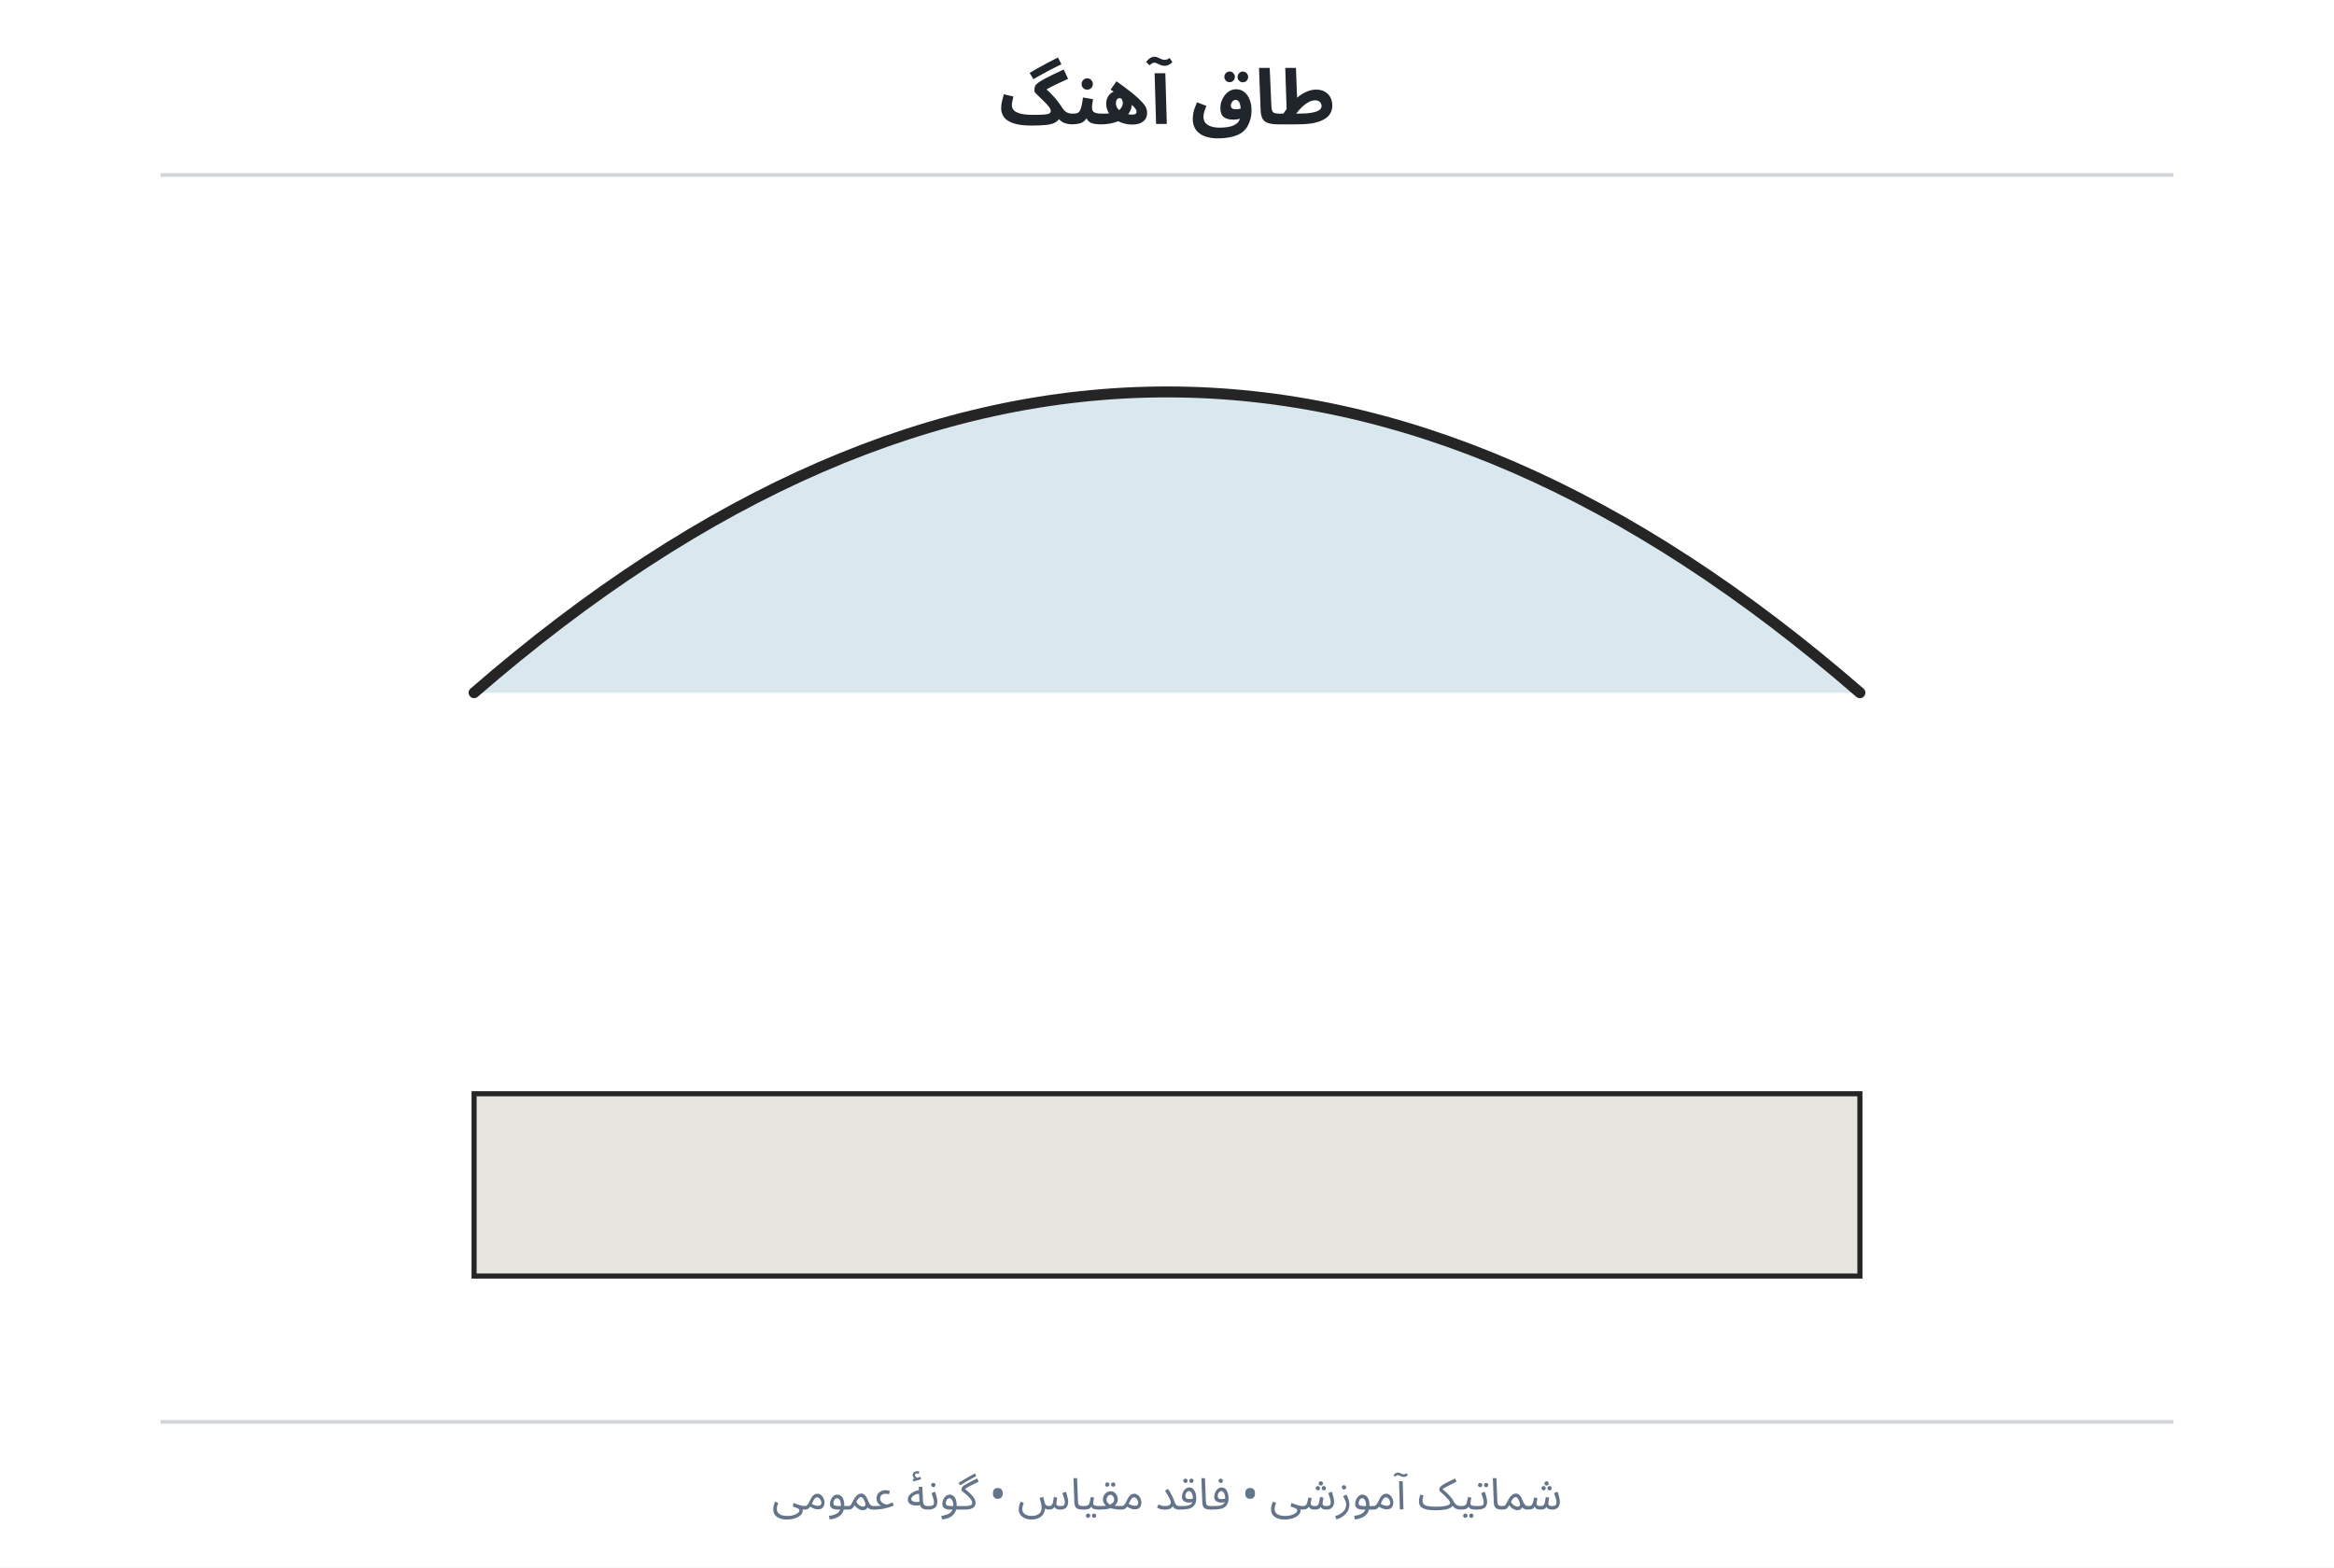
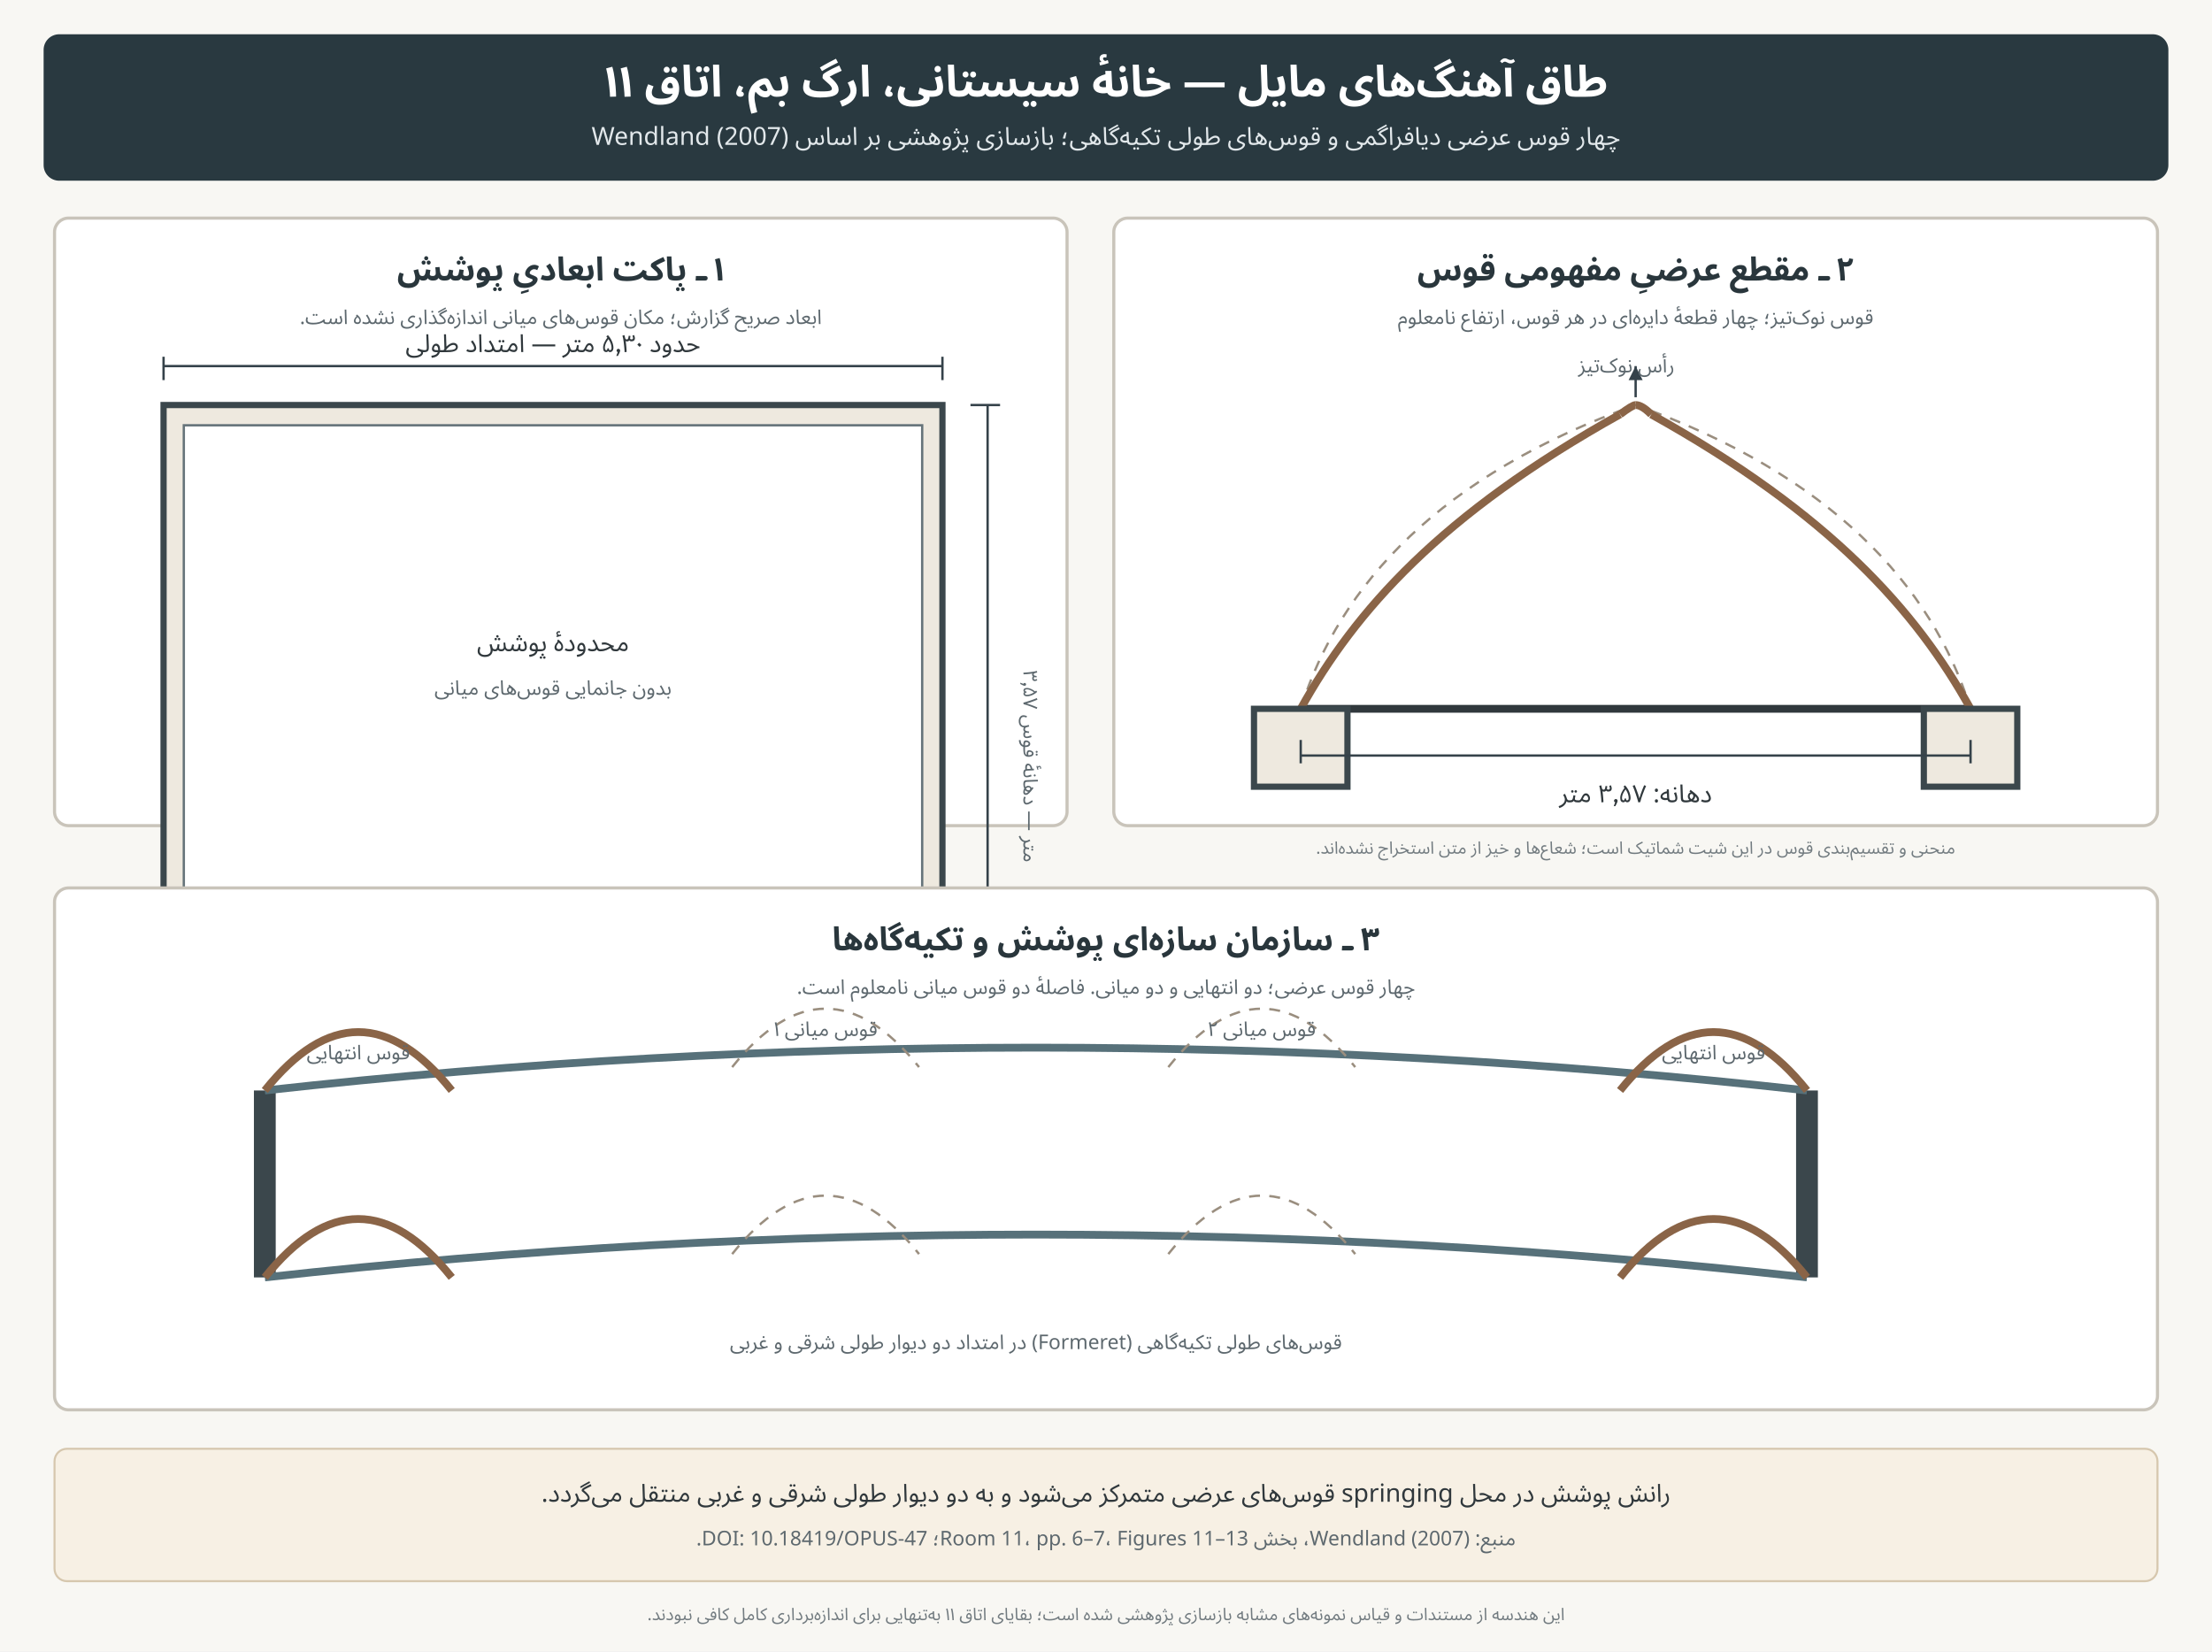
- <svg xmlns="http://www.w3.org/2000/svg" width="640" height="430" viewBox="0 0 640 430" role="img" aria-labelledby="ttl dsc">
+ <svg xmlns="http://www.w3.org/2000/svg" width="1420" height="1060" viewBox="0 0 1420 1060" role="img" aria-labelledby="t d">
  <defs>
-     <pattern id="hatch" width="8" height="8" patternUnits="userSpaceOnUse">
-       <path d="M0 8 L8 0" stroke="#9ca3af" stroke-width=".8" />
-     </pattern>
+     <style>
+  .bg{fill:#f8f7f3}.panel{fill:#fff;stroke:#c9c4ba;stroke-width:2}.title{font-family:Vazirmatn,'Noto Sans Arabic',sans-serif;font-size:28px;font-weight:700;fill:#20282d}.subtitle{font-family:Vazirmatn,'Noto Sans Arabic',sans-serif;font-size:16px;fill:#4d5960}.head{font-family:Vazirmatn,'Noto Sans Arabic',sans-serif;font-size:21px;font-weight:700;fill:#29363c}.body{font-family:Vazirmatn,'Noto Sans Arabic',sans-serif;font-size:16px;fill:#30383c}.small{font-family:Vazirmatn,'Noto Sans Arabic',sans-serif;font-size:13px;fill:#5d686e}.tiny{font-family:Vazirmatn,'Noto Sans Arabic',sans-serif;font-size:11px;fill:#727b80}.wall{stroke:#3b474c;stroke-width:4;fill:#eee9df}.vault{stroke:#57717a;stroke-width:5;fill:none}.arch{stroke:#8a6447;stroke-width:5;fill:none}.guide{stroke:#9a8e7f;stroke-width:1.5;stroke-dasharray:7 6;fill:none}.dim{stroke:#35424a;stroke-width:1.5;fill:none}.note{fill:#f7f0e4;stroke:#d6c7ae;stroke-width:1.3}
+  </style>
+     <marker id="arr" markerWidth="8" markerHeight="8" refX="6" refY="3" orient="auto">
+       <path d="M0 0L6 3L0 6" fill="#35424a" />
+     </marker>
  </defs>
-   <rect width="640" height="430" fill="#fff" />
-   <text x="320" y="34" text-anchor="middle" direction="rtl" font-family="Vazirmatn, Noto Sans Arabic, sans-serif" font-size="21" font-weight="600" fill="#20252b">طاق آهنگ</text>
-   <line x1="44" y1="48" x2="596" y2="48" stroke="#d1d5db" />
-   <rect x="130" y="300" width="380" height="50" rx="0" fill="#e7e5df" stroke="#252525" stroke-width="1.4" />
-   <path d="M130 190 Q320 25 510 190" fill="#d9e7ee" stroke="#252525" stroke-width="3" stroke-linejoin="round" stroke-linecap="round" />
-   <line x1="44" y1="390" x2="596" y2="390" stroke="#d1d5db" />
-   <text x="320" y="414" text-anchor="middle" direction="rtl" font-family="Vazirmatn, Noto Sans Arabic, sans-serif" font-size="12" fill="#64748b">شماتیک آموزشی • فاقد مقیاس • گونهٔ عمومی</text>
+   <rect width="1420" height="1060" class="bg" />
+   <rect x="28" y="22" width="1364" height="94" rx="10" fill="#293940" />
+   <text x="710" y="62" text-anchor="middle" class="title" style="fill:#fff" direction="rtl">طاق آهنگ‌های مایل — خانهٔ سیستانی، ارگ بم، اتاق ۱۱</text>
+   <text x="710" y="93" text-anchor="middle" class="subtitle" style="fill:#e2e8eb" direction="rtl">چهار قوس عرضی دیافراگمی و قوس‌های طولی تکیه‌گاهی؛ بازسازی پژوهشی بر اساس Wendland (2007)</text>
+   <rect x="35" y="140" width="650" height="390" rx="9" class="panel" />
+   <text x="360" y="180" text-anchor="middle" class="head" direction="rtl">۱ ـ پاکت ابعادیِ پوشش</text>
+   <text x="360" y="208" text-anchor="middle" class="small" direction="rtl">ابعاد صریح گزارش؛ مکان قوس‌های میانی اندازه‌گذاری نشده است.</text>
+   <rect x="105" y="260" width="500" height="337" class="wall" />
+   <rect x="118" y="273" width="474" height="311" fill="#fff" stroke="#66747a" stroke-width="1.5" />
+   <text x="355" y="418" text-anchor="middle" class="body" direction="rtl">محدودهٔ پوشش</text>
+   <text x="355" y="446" text-anchor="middle" class="small" direction="rtl">بدون جانمایی قوس‌های میانی</text>
+   <path d="M105 244V229 M605 244V229 M105 235H605" class="dim" />
+   <text x="355" y="226" text-anchor="middle" class="body">حدود ۵٫۳۰ متر — امتداد طولی</text>
+   <path d="M623 260H642 M623 597H642 M634 260V597" class="dim" />
+   <text x="657" y="430" class="small" transform="rotate(90 657 430)">۳٫۵۷ متر — دهانهٔ قوس</text>
+   <text x="355" y="625" text-anchor="middle" class="tiny" direction="rtl">این مستطیل فقط پاکت ابعادی پوشش است؛ پلان کامل اتاق ۱۱ نیست.</text>
+   <text x="355" y="649" text-anchor="middle" class="tiny" direction="rtl">ابعاد از گزارش؛ ترسیم در این صفحه نسبتی و تحلیلی است.</text>
+   <rect x="715" y="140" width="670" height="390" rx="9" class="panel" />
+   <text x="1050" y="180" text-anchor="middle" class="head" direction="rtl">۲ ـ مقطع عرضیِ مفهومی قوس</text>
+   <text x="1050" y="208" text-anchor="middle" class="small" direction="rtl">قوس نوک‌تیز؛ چهار قطعهٔ دایره‌ای در هر قوس، ارتفاع نامعلوم</text>
+   <line x1="835" y1="455" x2="1265" y2="455" stroke="#30383c" stroke-width="5" />
+   <path d="M835 455 C860 375 925 305 1050 260 C1175 305 1240 375 1265 455" class="guide" />
+   <path d="M835 455 C870 392 925 330 1040 266" class="arch" />
+   <path d="M1040 266 Q1048 260 1050 260" class="arch" />
+   <path d="M1050 260 Q1054 260 1060 266" class="arch" />
+   <path d="M1060 266 C1175 330 1230 392 1265 455" class="arch" />
+   <rect x="805" y="455" width="60" height="50" class="wall" />
+   <rect x="1235" y="455" width="60" height="50" class="wall" />
+   <path d="M1050 255V235" class="dim" marker-end="url(#arr)" />
+   <text x="1075" y="239" class="small" direction="rtl">رأس نوک‌تیز</text>
+   <path d="M835 475V490 M1265 475V490 M835 485H1265" class="dim" />
+   <text x="1050" y="515" text-anchor="middle" class="body">دهانه: ۳٫۵۷ متر</text>
+   <text x="1050" y="548" text-anchor="middle" class="tiny" direction="rtl">منحنی و تقسیم‌بندی قوس در این شیت شماتیک است؛ شعاع‌ها و خیز از متن استخراج نشده‌اند.</text>
+   <rect x="35" y="570" width="1350" height="335" rx="9" class="panel" />
+   <text x="710" y="610" text-anchor="middle" class="head" direction="rtl">۳ ـ سازمان سازه‌ای پوشش و تکیه‌گاه‌ها</text>
+   <text x="710" y="638" text-anchor="middle" class="small" direction="rtl">چهار قوس عرضی؛ دو انتهایی و دو میانی. فاصلهٔ دو قوس میانی نامعلوم است.</text>
+   <path d="M170 820L170 700 M1160 820L1160 700" stroke="#3b474c" stroke-width="14" />
+   <path d="M170 700 Q665 645 1160 700" class="vault" />
+   <path d="M170 820 Q665 765 1160 820" class="vault" />
+   <path d="M170 700 Q230 625 290 700 M170 820 Q230 745 290 820" class="arch" />
+   <path d="M470 685 Q530 610 590 685 M470 805 Q530 730 590 805" class="guide" />
+   <path d="M750 685 Q810 610 870 685 M750 805 Q810 730 870 805" class="guide" />
+   <path d="M1040 700 Q1100 625 1160 700 M1040 820 Q1100 745 1160 820" class="arch" />
+   <text x="230" y="680" text-anchor="middle" class="small" direction="rtl">قوس انتهایی</text>
+   <text x="530" y="665" text-anchor="middle" class="small" direction="rtl">قوس میانی ۱</text>
+   <text x="810" y="665" text-anchor="middle" class="small" direction="rtl">قوس میانی ۲</text>
+   <text x="1100" y="680" text-anchor="middle" class="small" direction="rtl">قوس انتهایی</text>
+   <text x="665" y="866" text-anchor="middle" class="small" direction="rtl">قوس‌های طولی تکیه‌گاهی (Formeret) در امتداد دو دیوار طولی شرقی و غربی</text>
+   <rect x="35" y="930" width="1350" height="85" rx="8" class="note" />
+   <text x="710" y="964" text-anchor="middle" class="body" direction="rtl">رانش پوشش در محل springing قوس‌های عرضی متمرکز می‌شود و به دو دیوار طولی شرقی و غربی منتقل می‌گردد.</text>
+   <text x="710" y="992" text-anchor="middle" class="small" direction="rtl">منبع: Wendland (2007)، بخش Room 11، pp. 6–7، Figures 11–13؛ DOI: 10.18419/OPUS-47.</text>
+   <text x="710" y="1040" text-anchor="middle" class="tiny" direction="rtl">این هندسه از مستندات و قیاس نمونه‌های مشابه بازسازی پژوهشی شده است؛ بقایای اتاق ۱۱ به‌تنهایی برای اندازه‌برداری کامل کافی نبودند.</text>
</svg>
